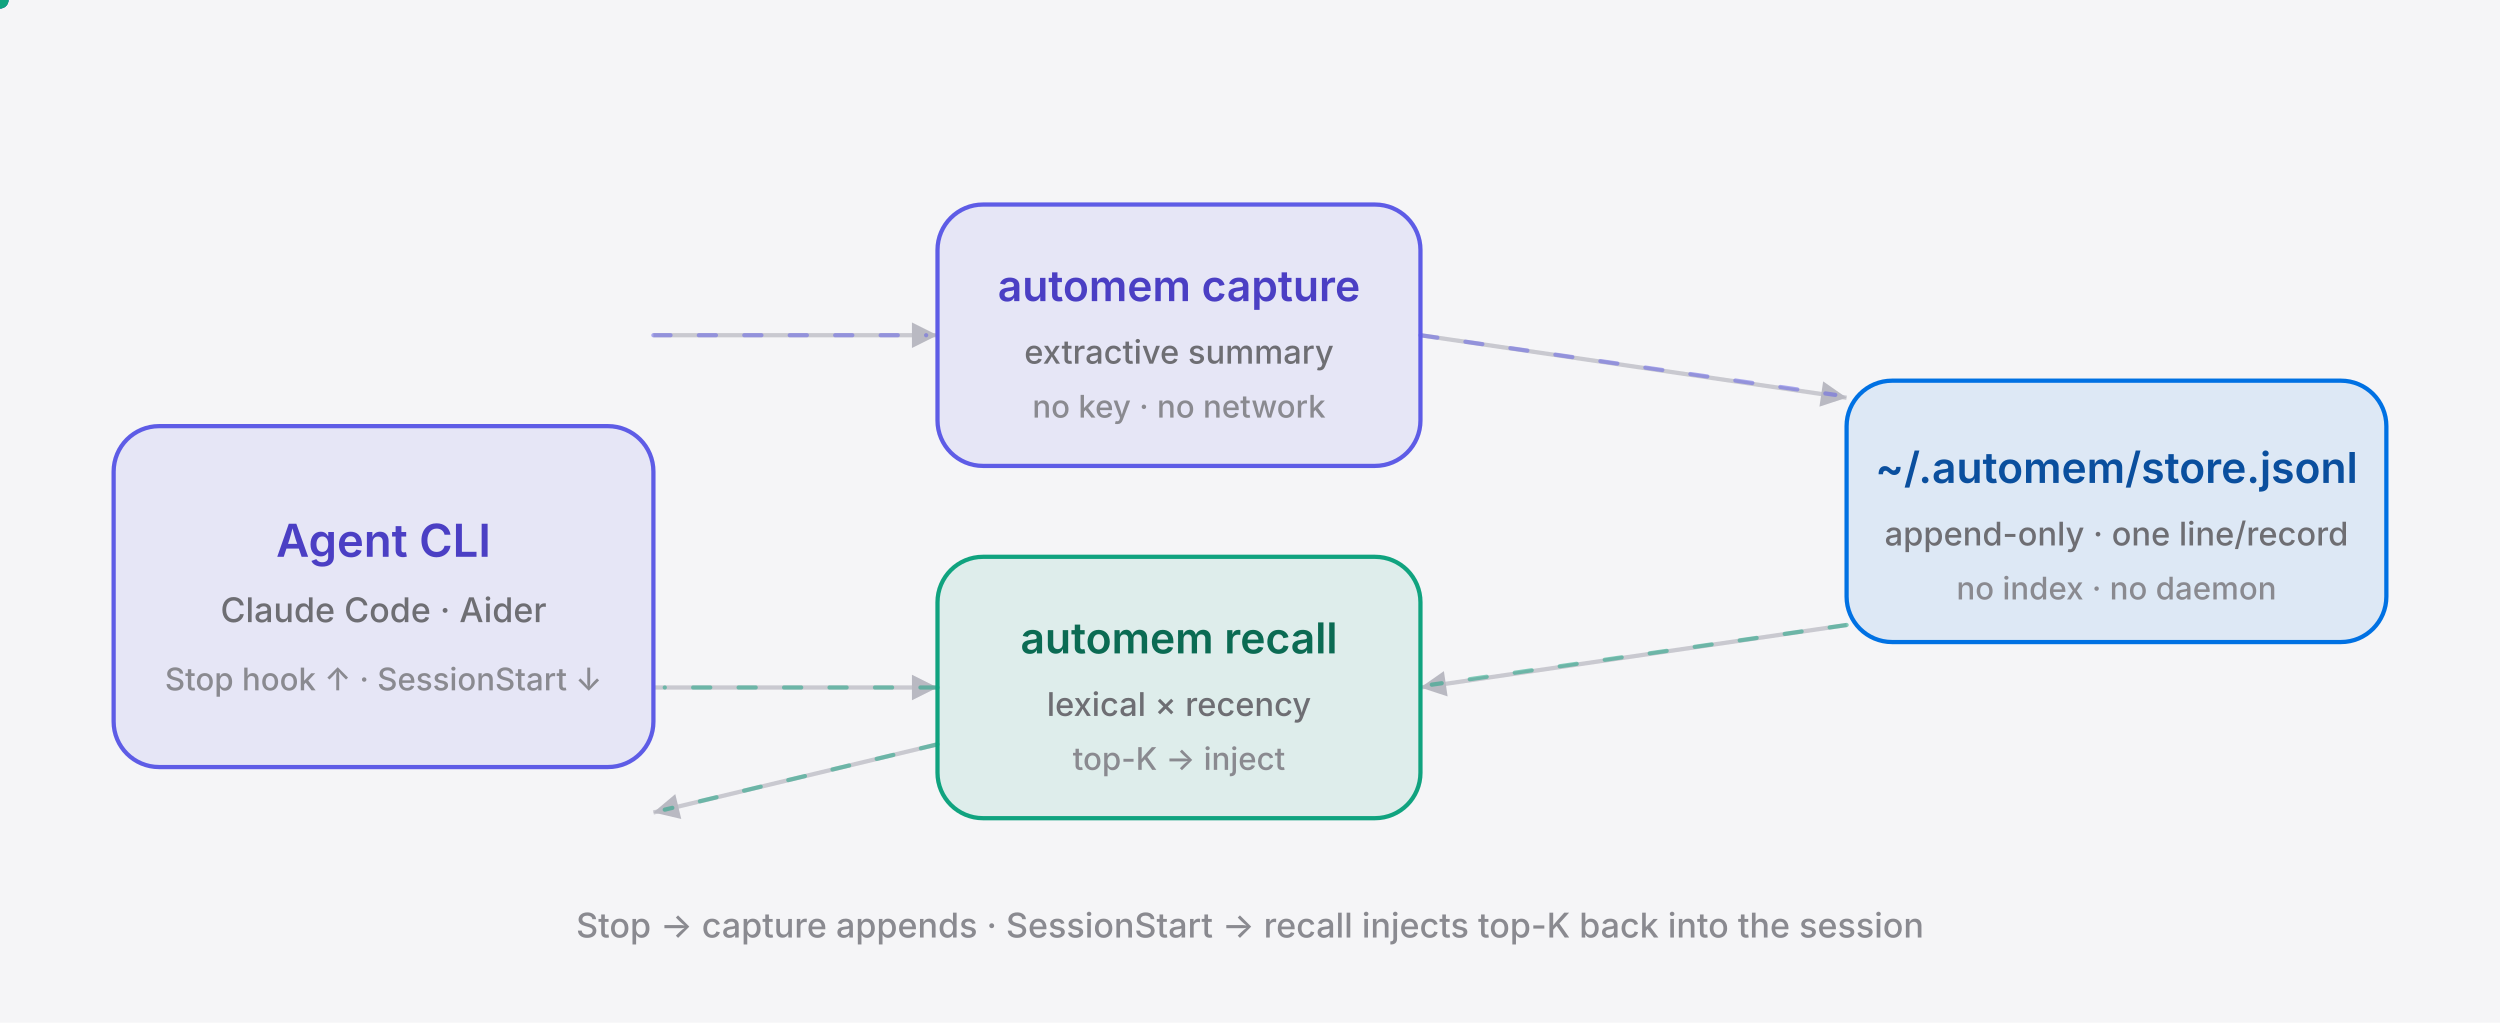
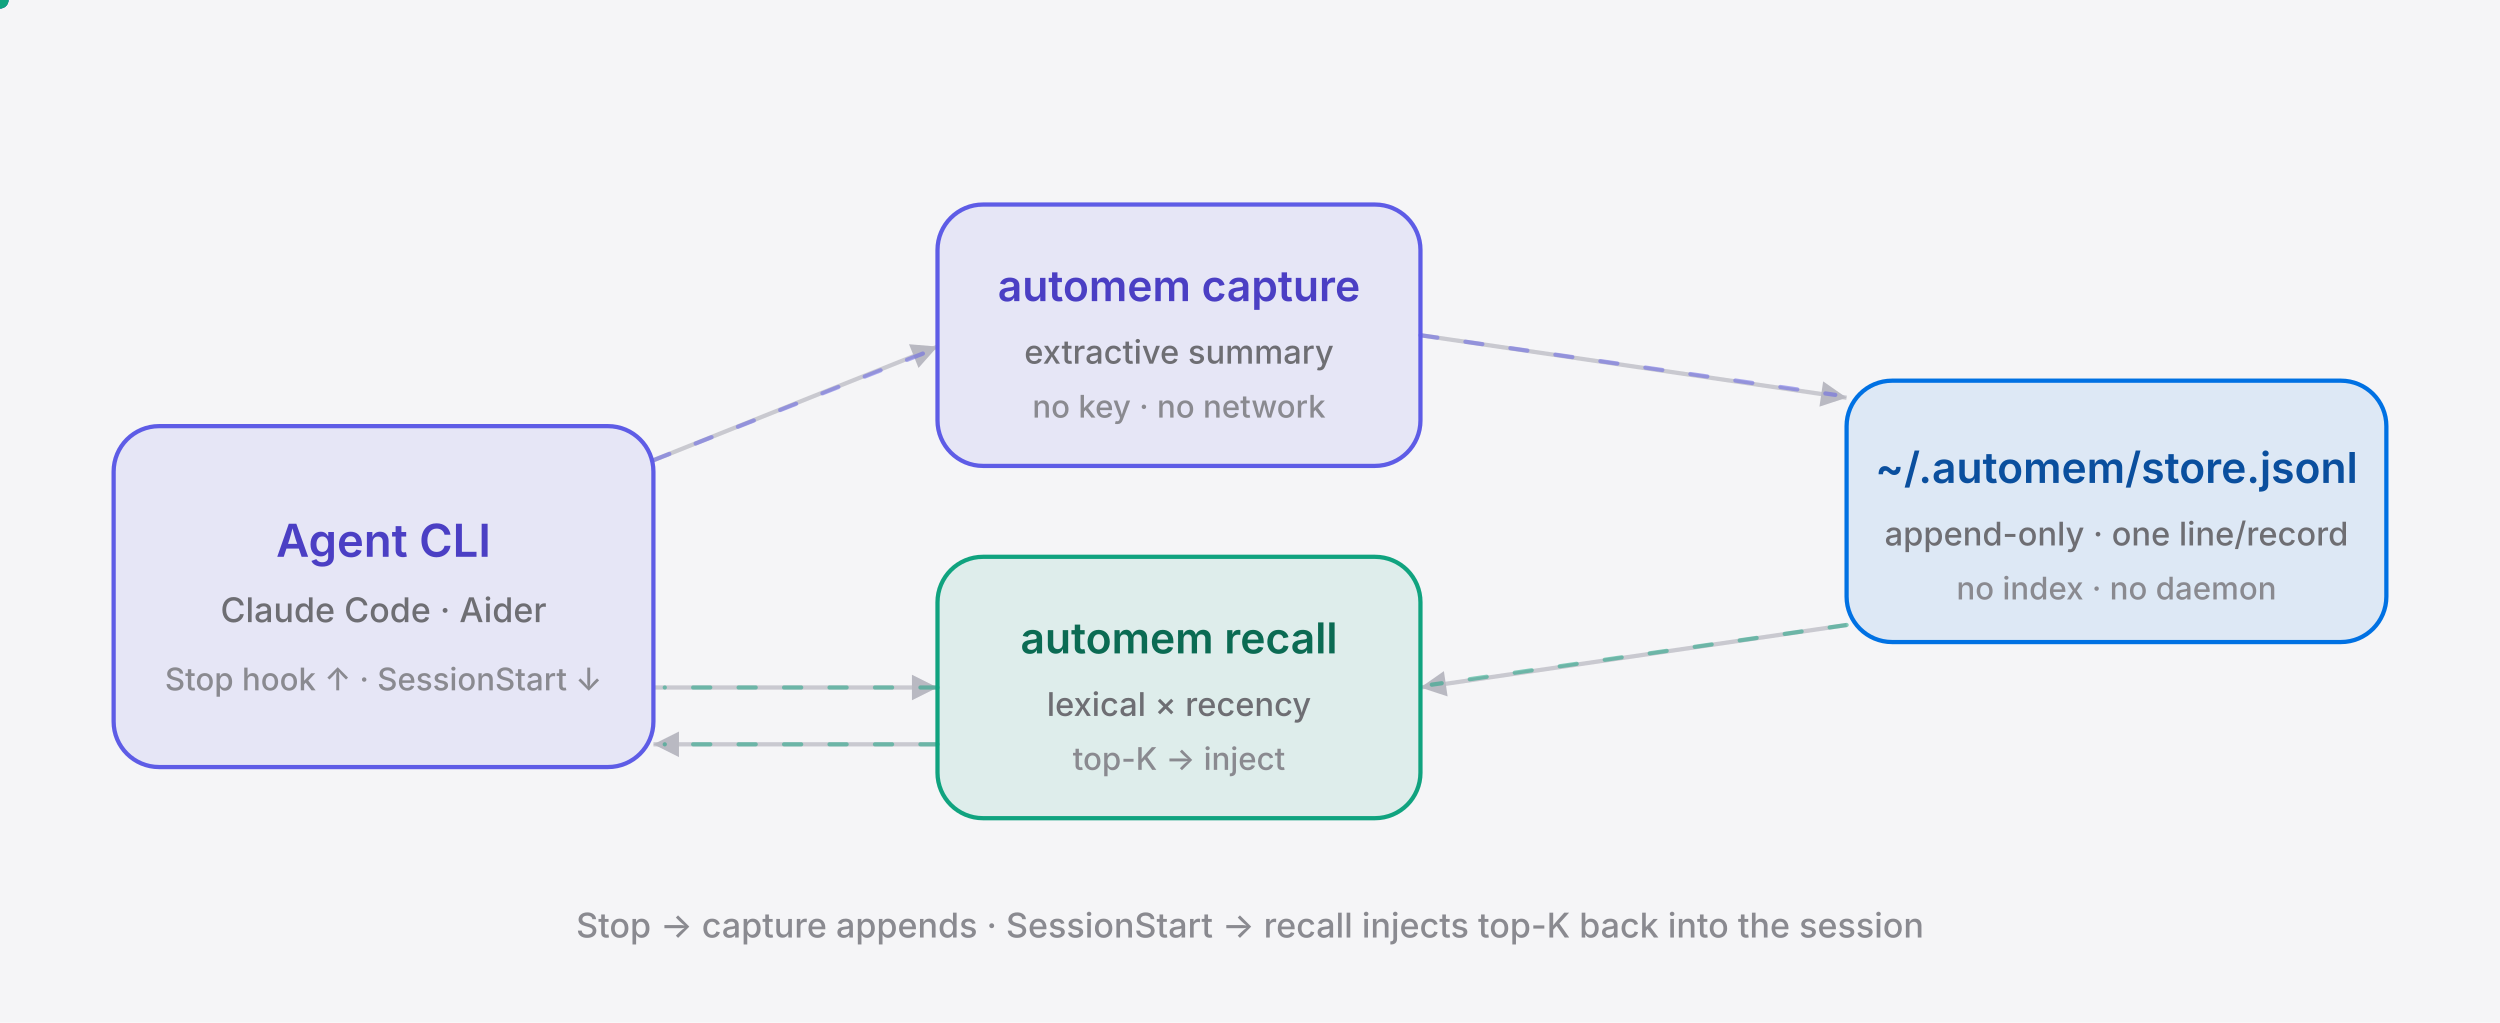
<svg xmlns="http://www.w3.org/2000/svg" viewBox="0 0 880 360" width="880" height="360" font-family="Inter, -apple-system, BlinkMacSystemFont, 'Segoe UI', Roboto, 'PingFang SC', sans-serif" role="img" aria-label="Architecture: agent CLI hooks call automem recall and capture against an append-only JSONL store; recall injects top-K memories back into the session">
  <defs>
    <marker id="ah-l" markerWidth="8" markerHeight="8" refX="6" refY="3" orient="auto">
      <path d="M0,0 L6,3 L0,6 Z" fill="#B9B9C2" />
    </marker>
  </defs>
  <rect x="0" y="0" width="880" height="360" fill="#F5F5F7" />
  <g stroke="#C9C9D0" stroke-width="1.5" fill="none">
-     <line x1="230" y1="118" x2="330" y2="118" marker-end="url(#ah-l)" />
+     <line x1="230" y1="162" x2="330" y2="122" marker-end="url(#ah-l)" />
    <line x1="500" y1="118" x2="650" y2="140" marker-end="url(#ah-l)" />
    <line x1="230" y1="242" x2="330" y2="242" marker-end="url(#ah-l)" />
    <line x1="650" y1="220" x2="500" y2="242" marker-end="url(#ah-l)" />
-     <line x1="330" y1="262" x2="230" y2="286" marker-end="url(#ah-l)" />
+     <line x1="330" y1="262" x2="230" y2="262" marker-end="url(#ah-l)" />
  </g>
  <g stroke-width="1.5" fill="none" stroke-linecap="round">
-     <line x1="230" y1="118" x2="326" y2="118" stroke="#5E5CE6" stroke-opacity="0.5" stroke-dasharray="6 10">
+     <line x1="230" y1="162" x2="326" y2="124" stroke="#5E5CE6" stroke-opacity="0.5" stroke-dasharray="6 10">
      <animate attributeName="stroke-dashoffset" from="32" to="0" dur="1.6s" repeatCount="indefinite" />
    </line>
    <line x1="500" y1="118" x2="646" y2="139" stroke="#5E5CE6" stroke-opacity="0.5" stroke-dasharray="6 10">
      <animate attributeName="stroke-dashoffset" from="32" to="0" dur="1.6s" begin="-0.6s" repeatCount="indefinite" />
    </line>
    <line x1="650" y1="220" x2="504" y2="241" stroke="#10A37F" stroke-opacity="0.5" stroke-dasharray="6 10">
      <animate attributeName="stroke-dashoffset" from="32" to="0" dur="1.6s" begin="-0.3s" repeatCount="indefinite" />
    </line>
    <line x1="330" y1="242" x2="234" y2="242" stroke="#10A37F" stroke-opacity="0.5" stroke-dasharray="6 10">
      <animate attributeName="stroke-dashoffset" from="32" to="0" dur="1.6s" begin="-0.9s" repeatCount="indefinite" />
    </line>
-     <line x1="330" y1="262" x2="234" y2="285" stroke="#10A37F" stroke-opacity="0.5" stroke-dasharray="6 10">
+     <line x1="330" y1="262" x2="234" y2="262" stroke="#10A37F" stroke-opacity="0.5" stroke-dasharray="6 10">
      <animate attributeName="stroke-dashoffset" from="32" to="0" dur="1.6s" begin="-1.2s" repeatCount="indefinite" />
    </line>
  </g>
  <g>
    <circle r="3" fill="#5E5CE6">
-       <animateMotion path="M230,118 L326,118" dur="2.4s" repeatCount="indefinite" />
+       <animateMotion path="M230,162 L326,124" dur="2.4s" repeatCount="indefinite" />
      <animate attributeName="opacity" values="0;1;1;0" keyTimes="0;0.15;0.85;1" dur="2.4s" repeatCount="indefinite" />
    </circle>
    <circle r="3" fill="#5E5CE6">
      <animateMotion path="M500,118 L646,139" dur="2.4s" begin="-1.1s" repeatCount="indefinite" />
      <animate attributeName="opacity" values="0;1;1;0" keyTimes="0;0.15;0.85;1" dur="2.4s" begin="-1.1s" repeatCount="indefinite" />
    </circle>
    <circle r="3" fill="#10A37F">
      <animateMotion path="M650,220 L504,241" dur="2.4s" begin="-0.5s" repeatCount="indefinite" />
      <animate attributeName="opacity" values="0;1;1;0" keyTimes="0;0.15;0.85;1" dur="2.4s" begin="-0.5s" repeatCount="indefinite" />
    </circle>
    <circle r="3" fill="#10A37F">
      <animateMotion path="M330,242 L234,242" dur="2.4s" begin="-1.6s" repeatCount="indefinite" />
      <animate attributeName="opacity" values="0;1;1;0" keyTimes="0;0.15;0.85;1" dur="2.4s" begin="-1.6s" repeatCount="indefinite" />
    </circle>
  </g>
  <g>
    <rect x="40" y="150" width="190" height="120" rx="16" fill="#5E5CE6" fill-opacity="0.10" stroke="#5E5CE6" stroke-width="1.5">
      <animate attributeName="fill-opacity" values="0.10;0.18;0.10" keyTimes="0;0.5;1" dur="3.2s" calcMode="spline" keySplines="0.4 0 0.6 1;0.4 0 0.6 1" repeatCount="indefinite" />
    </rect>
    <text x="135" y="196" text-anchor="middle" font-size="16" font-weight="600" fill="#4B3FC4">Agent CLI</text>
    <text x="135" y="219" text-anchor="middle" font-size="12" font-weight="500" fill="#6E6E73">Claude Code · Aider</text>
    <text x="135" y="243" text-anchor="middle" font-size="11" font-weight="500" fill="#8A8A90">Stop hook ↑ · SessionStart ↓</text>
  </g>
  <g>
    <rect x="330" y="72" width="170" height="92" rx="16" fill="#5E5CE6" fill-opacity="0.10" stroke="#5E5CE6" stroke-width="1.5">
      <animate attributeName="fill-opacity" values="0.10;0.18;0.10" keyTimes="0;0.5;1" dur="3.2s" begin="-1.1s" calcMode="spline" keySplines="0.4 0 0.6 1;0.4 0 0.6 1" repeatCount="indefinite" />
    </rect>
    <text x="415" y="106" text-anchor="middle" font-size="15" font-weight="600" fill="#4B3FC4">automem capture</text>
    <text x="415" y="128" text-anchor="middle" font-size="11.5" font-weight="500" fill="#6E6E73">extractive summary</text>
    <text x="415" y="147" text-anchor="middle" font-size="11" font-weight="500" fill="#8A8A90">no key · no network</text>
    <rect x="330" y="196" width="170" height="92" rx="16" fill="#10A37F" fill-opacity="0.10" stroke="#10A37F" stroke-width="1.5">
      <animate attributeName="fill-opacity" values="0.10;0.18;0.10" keyTimes="0;0.5;1" dur="3.2s" begin="-2.0s" calcMode="spline" keySplines="0.4 0 0.6 1;0.4 0 0.6 1" repeatCount="indefinite" />
    </rect>
    <text x="415" y="230" text-anchor="middle" font-size="15" font-weight="600" fill="#0B6B53">automem recall</text>
    <text x="415" y="252" text-anchor="middle" font-size="11.5" font-weight="500" fill="#6E6E73">lexical × recency</text>
    <text x="415" y="271" text-anchor="middle" font-size="11" font-weight="500" fill="#8A8A90">top-K → inject</text>
  </g>
  <g>
    <rect x="650" y="134" width="190" height="92" rx="16" fill="#0071E3" fill-opacity="0.10" stroke="#0071E3" stroke-width="1.5">
      <animate attributeName="fill-opacity" values="0.10;0.18;0.10" keyTimes="0;0.5;1" dur="3.2s" begin="-2.6s" calcMode="spline" keySplines="0.4 0 0.6 1;0.4 0 0.6 1" repeatCount="indefinite" />
    </rect>
    <text x="745" y="170" text-anchor="middle" font-size="15" font-weight="600" fill="#0A4F9E">~/.automem/store.jsonl</text>
    <text x="745" y="192" text-anchor="middle" font-size="11.5" font-weight="500" fill="#6E6E73">append-only · one line/record</text>
    <text x="745" y="211" text-anchor="middle" font-size="11" font-weight="500" fill="#8A8A90">no index · no daemon</text>
  </g>
  <text x="440" y="330" text-anchor="middle" font-size="12" font-weight="500" fill="#8A8A90">Stop → capture appends · SessionStart → recall injects top-K back into the session</text>
</svg>
